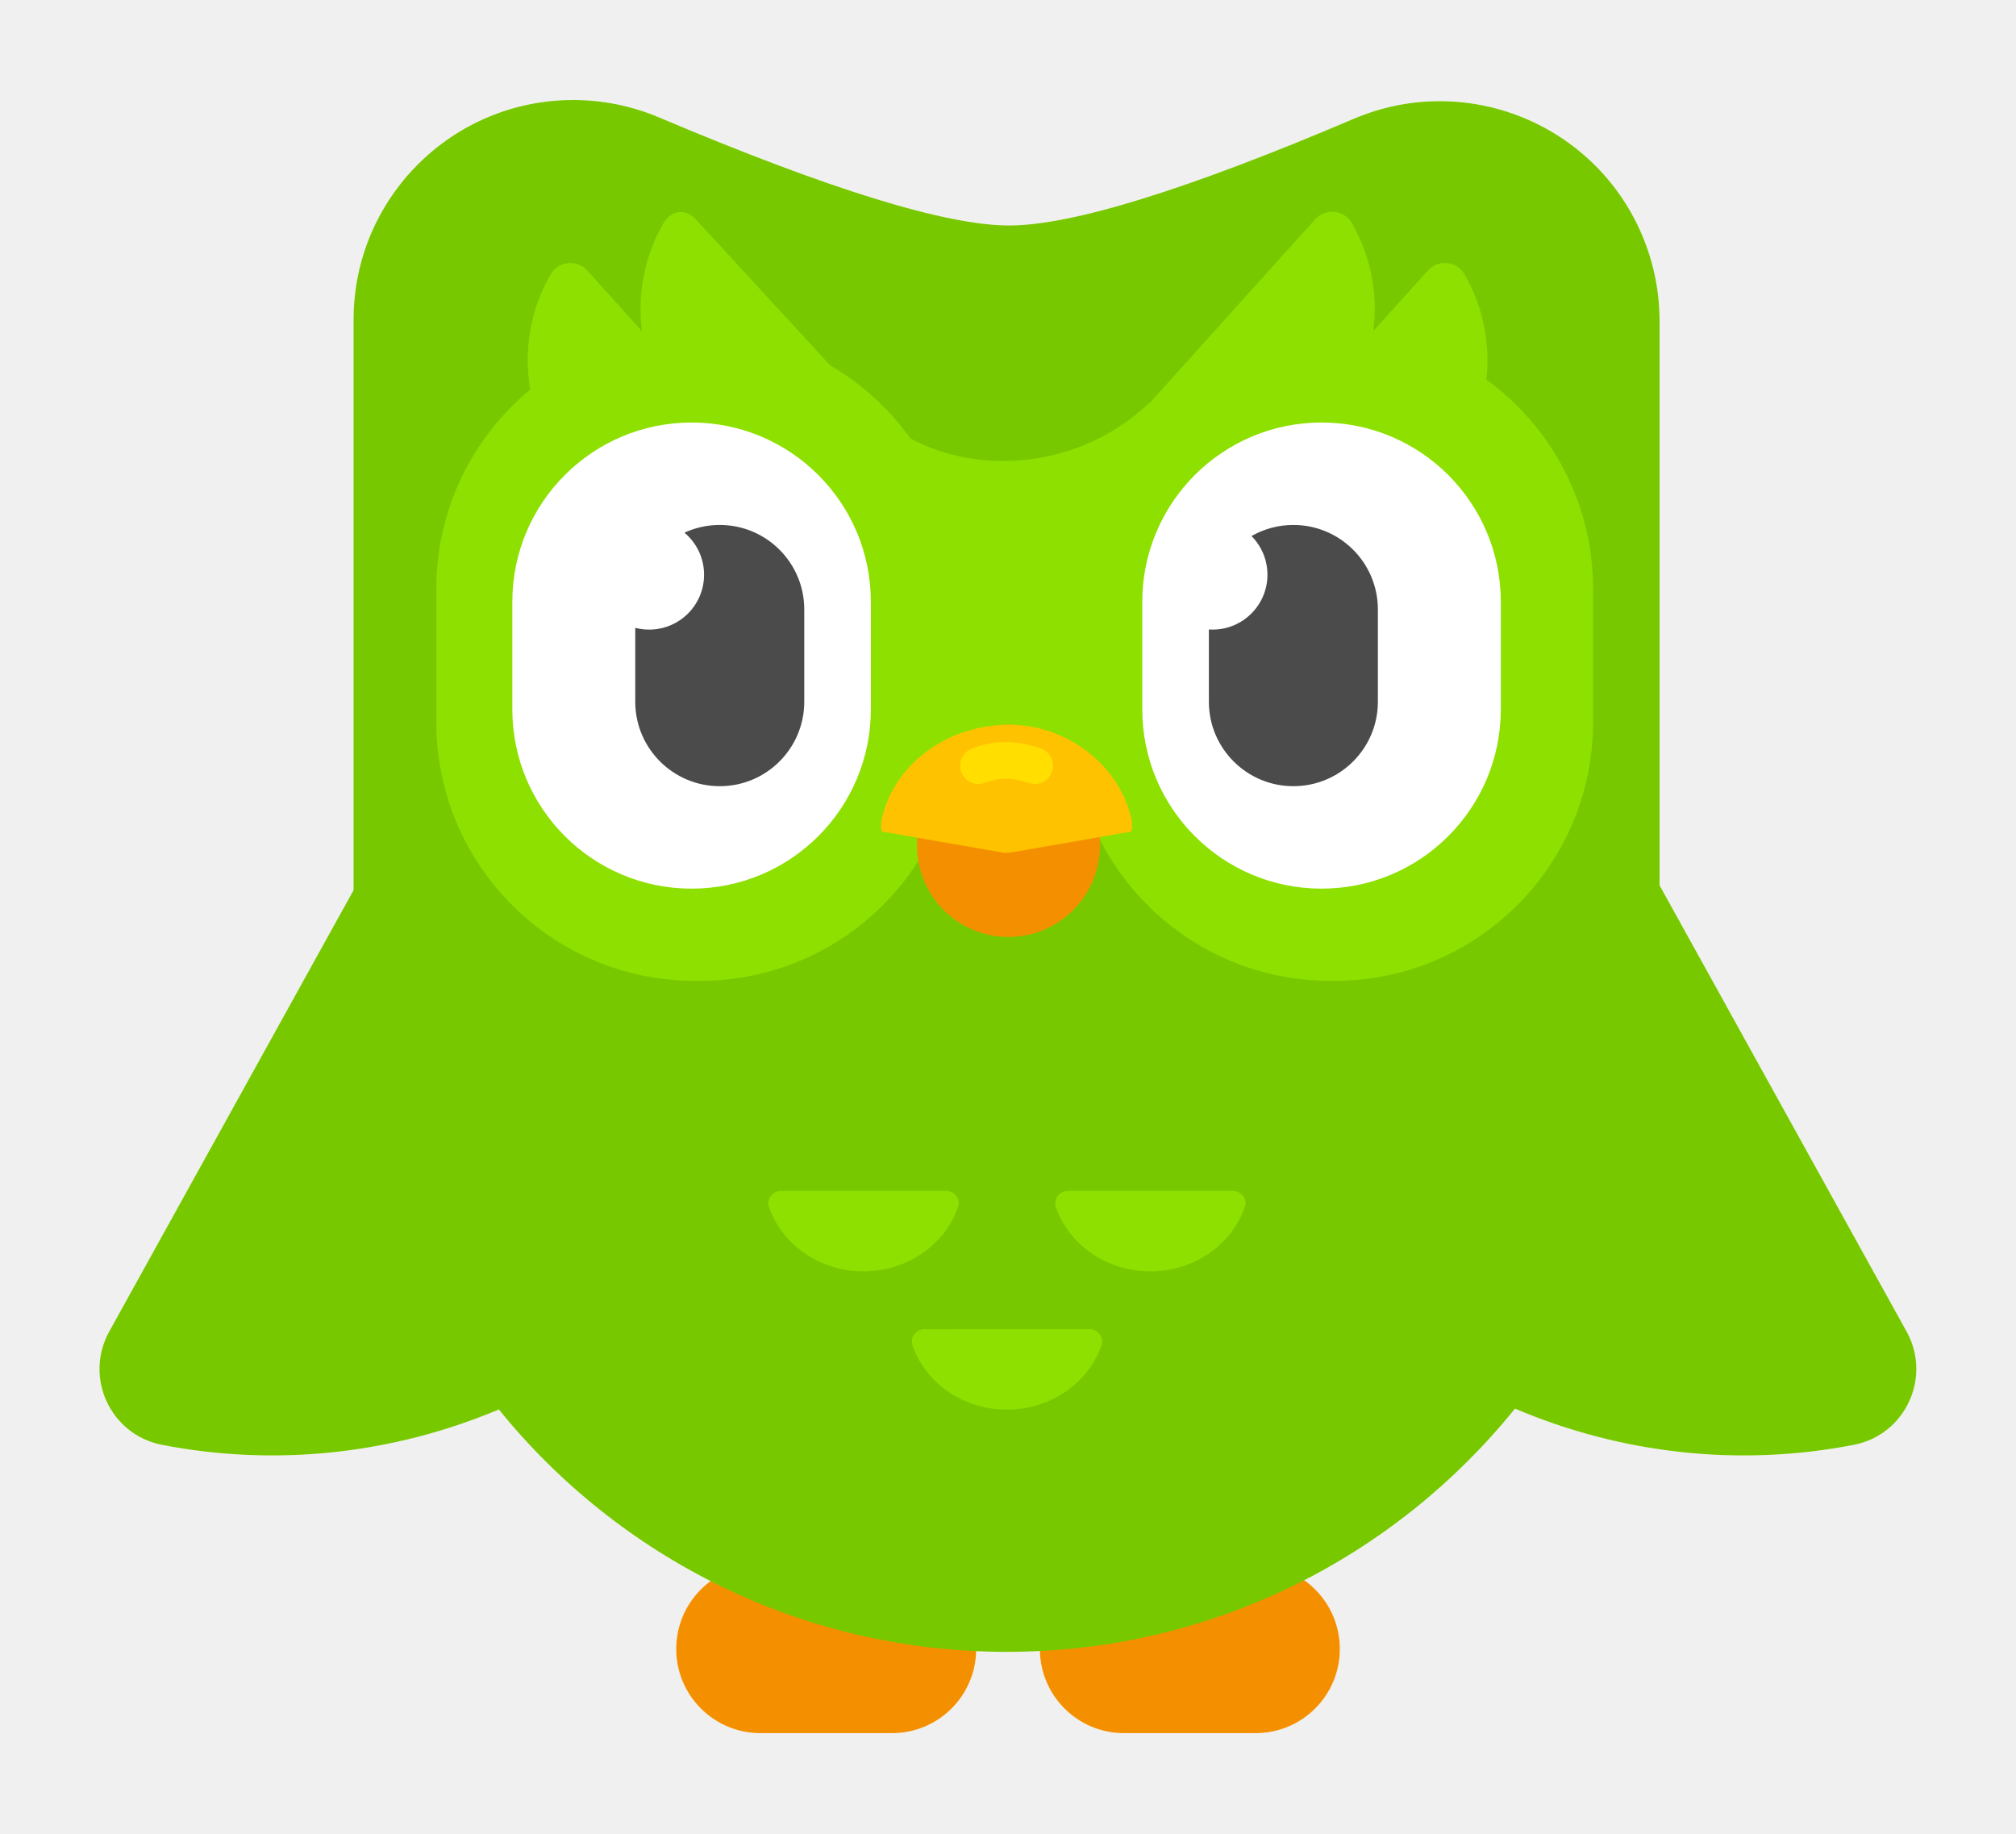
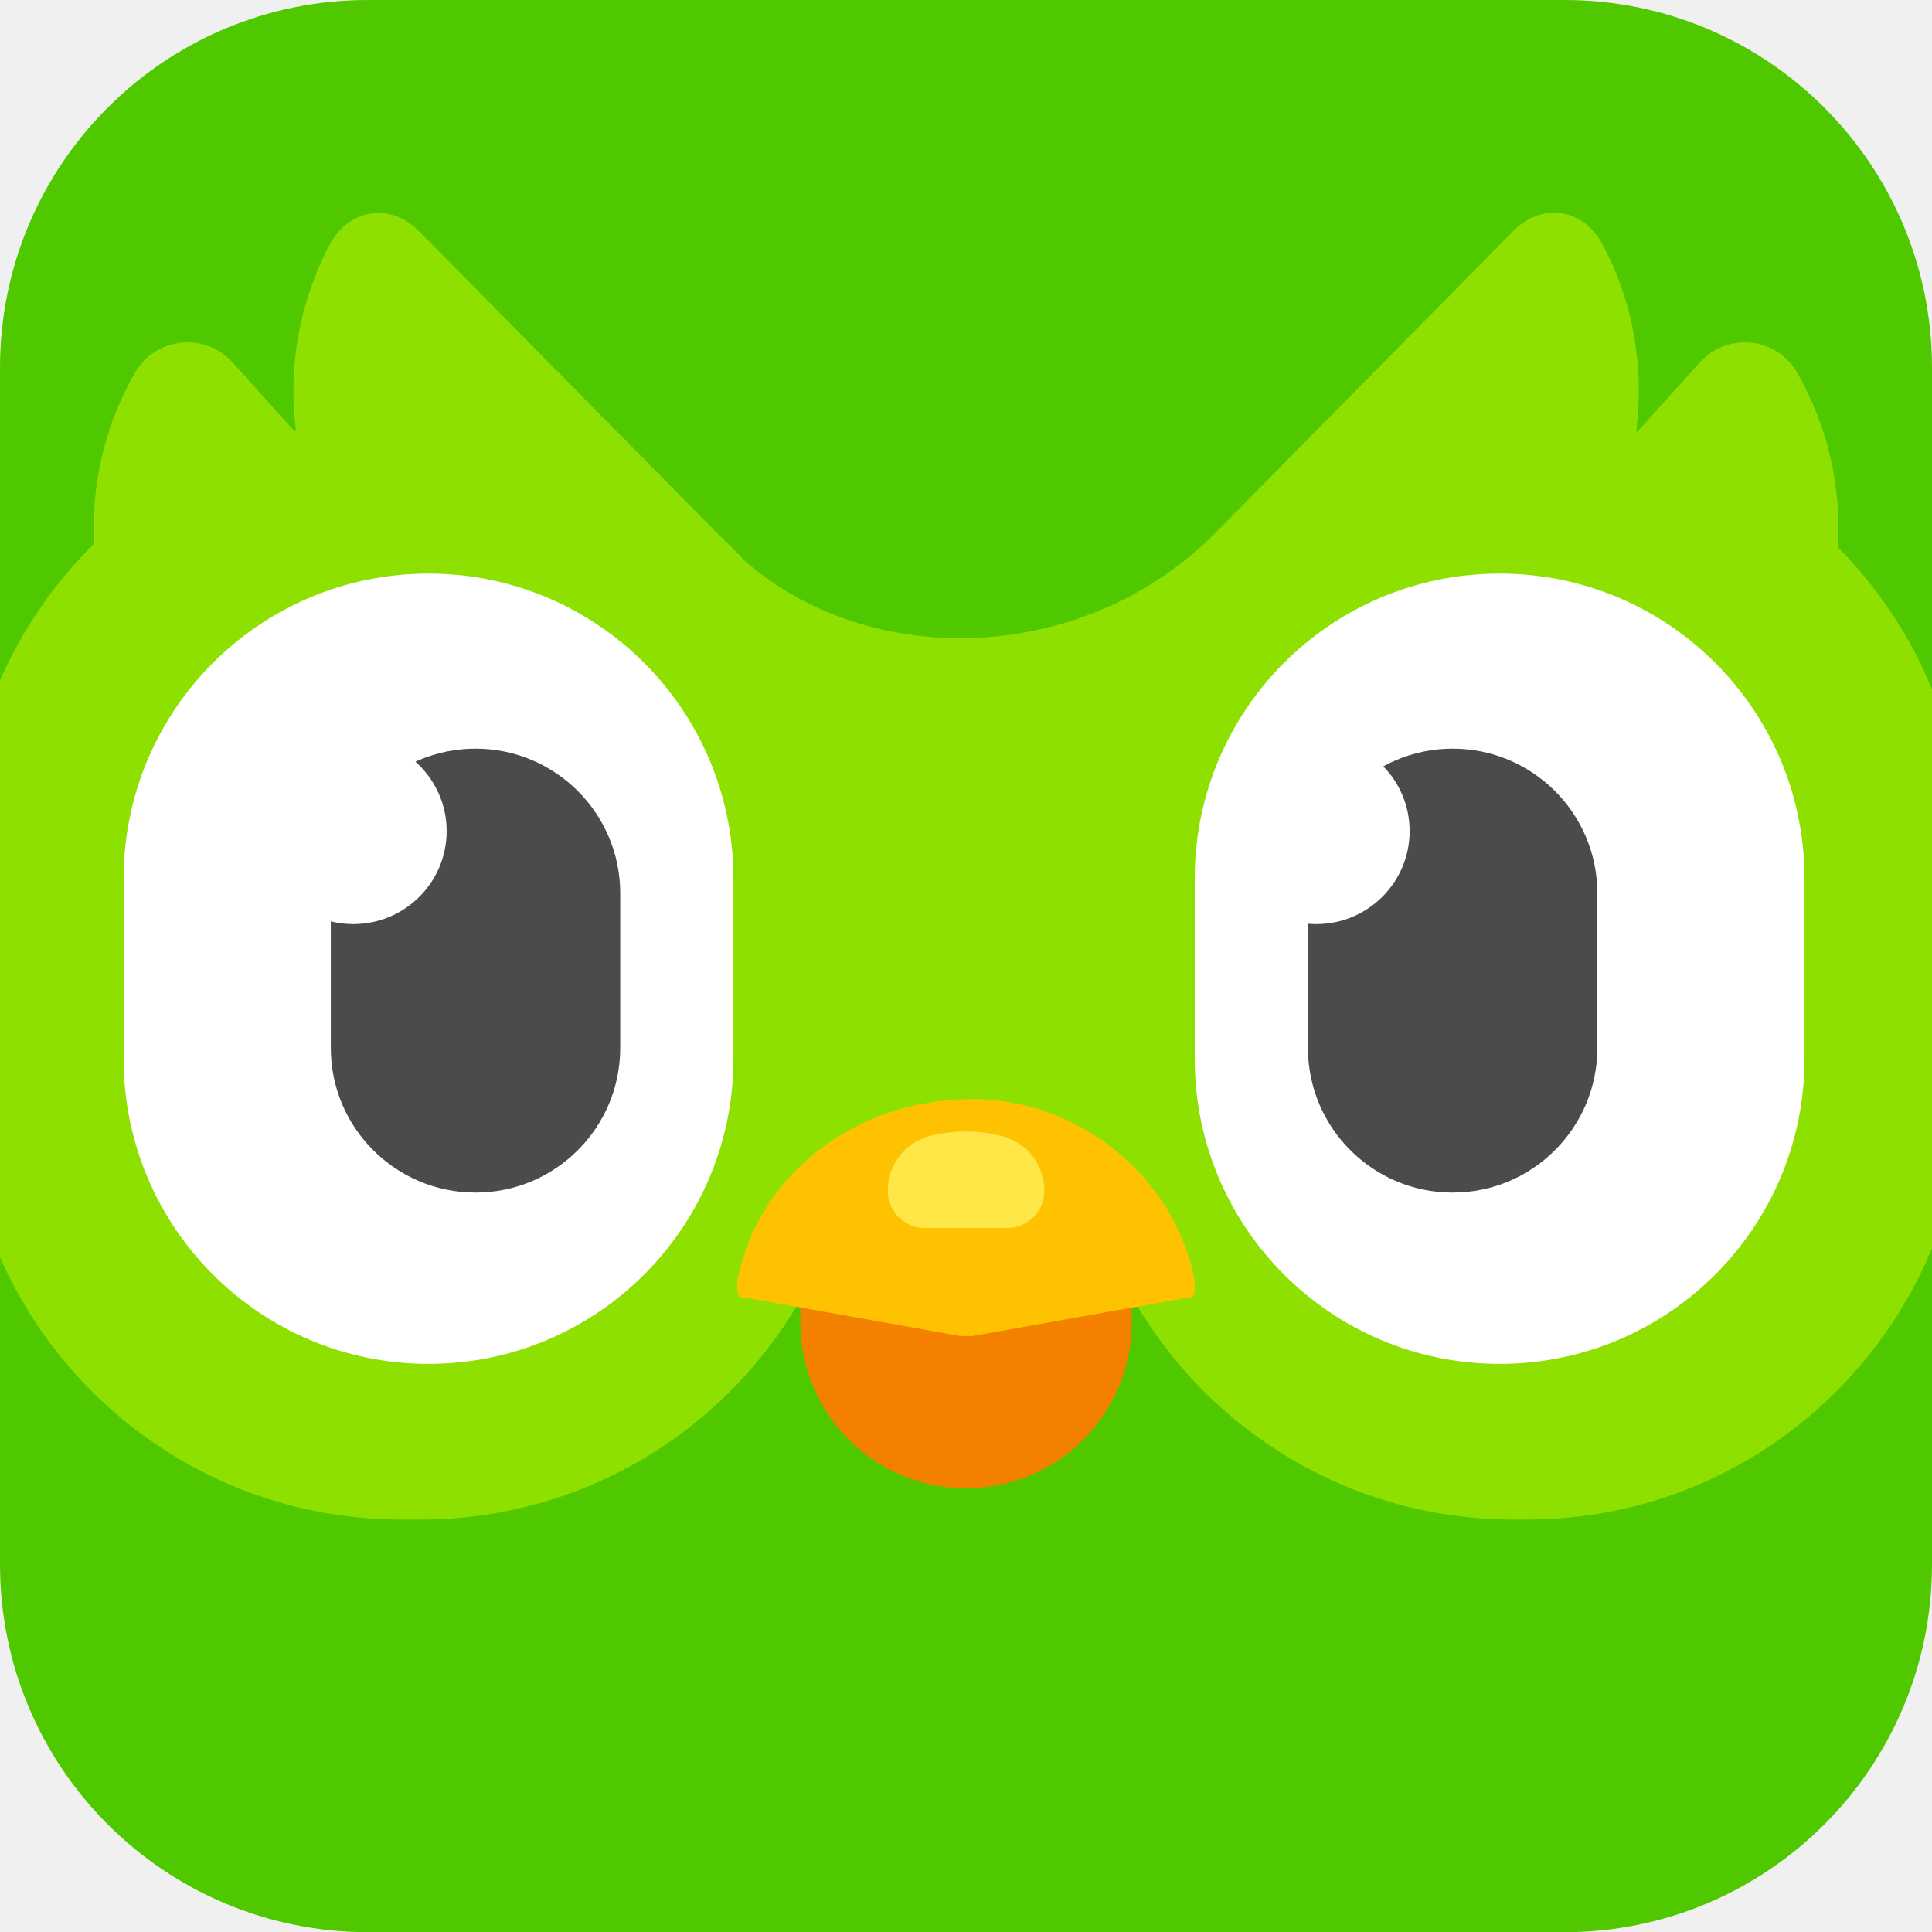
- <svg xmlns="http://www.w3.org/2000/svg" fill-rule="evenodd" stroke-linecap="round" stroke-linejoin="round" stroke-miterlimit="10" clip-rule="evenodd" viewBox="0 0 420 382">
-   <path fill="#fff" d="M185.84 361.025h-27.424c-9.685 0-17.536-7.851-17.536-17.536 0-5.803 2.819-10.948 7.162-14.14a136.603 136.603 0 0 1-44.12-35.746c-21.802 9.176-46.16 12.037-70.19 7.363-10.717-2.085-16.275-14.039-10.976-23.608l50.903-91.935V66.605c0-25.28 20.494-45.774 45.774-45.774a45.769 45.769 0 0 1 17.83 3.615c35.5 15.014 59.824 22.521 72.971 22.521 13.061 0 36.998-7.408 71.811-22.224 23.261-9.9 50.143.932 60.043 24.193a45.761 45.761 0 0 1 3.656 17.925v117.552l51.462 92.945c5.299 9.569-.259 21.523-10.976 23.608-24.183 4.704-48.699 1.776-70.606-7.539a136.625 136.625 0 0 1-43.906 35.74c4.486 3.176 7.415 8.407 7.415 14.322 0 9.685-7.851 17.535-17.536 17.536h-27.424c-9.541 0-17.303-7.62-17.531-17.107a137.73 137.73 0 0 1-13.272.029c-.243 9.474-7.998 17.077-17.53 17.078z" />
-   <path fill="#f49000" d="M185.84 361.025h-27.424c-9.685 0-17.536-7.851-17.536-17.536 0-9.685 7.851-17.536 17.536-17.536h27.424c9.684 0 17.536 7.851 17.536 17.536 0 9.685-7.852 17.536-17.536 17.536zm75.757 0h-27.424c-9.685 0-17.536-7.851-17.536-17.536 0-9.685 7.851-17.536 17.536-17.536h27.424c9.684 0 17.536 7.851 17.536 17.536 0 9.685-7.852 17.536-17.536 17.536z" />
-   <path fill="#78c800" d="M73.659 185.423V66.605c0-25.28 20.494-45.774 45.774-45.774a45.769 45.769 0 0 1 17.83 3.615c35.5 15.014 59.824 22.521 72.971 22.521 13.061 0 36.998-7.408 71.811-22.224 23.261-9.9 50.143.932 60.043 24.193a45.761 45.761 0 0 1 3.656 17.925v117.553l51.462 92.944c5.299 9.569-.259 21.523-10.976 23.608-24.183 4.704-48.699 1.776-70.606-7.539-24.938 30.9-63.122 50.665-105.923 50.665-42.719 0-80.839-19.69-105.779-50.489-21.801 9.176-46.16 12.037-70.19 7.363-10.717-2.085-16.275-14.039-10.976-23.608l50.903-91.935z" />
-   <path fill="#8ee000" d="M192.667 276.883l34.239-.012c1.835-.001 3.136 1.693 2.569 3.345-2.726 7.936-10.649 13.419-19.695 13.422-9.046.003-16.965-5.474-19.684-13.408-.566-1.651.736-3.346 2.571-3.347zm-29.876-28.809l34.239-.012c1.836-.001 3.136 1.693 2.569 3.345-2.726 7.936-10.649 13.419-19.695 13.422-9.046.003-16.965-5.473-19.684-13.408-.566-1.651.736-3.346 2.571-3.347zm59.752 0l34.239-.012c1.836-.001 3.136 1.693 2.569 3.345-2.726 7.936-10.649 13.419-19.695 13.422-9.046.003-16.965-5.473-19.684-13.408-.566-1.651.736-3.346 2.571-3.347zm17.146-164.318l34.308-38.075c2.161-2.397 6.029-1.995 7.64.795 3.992 6.913 5.455 14.821 4.475 22.481l11.359-12.606c2.161-2.397 6.029-1.995 7.64.795 3.895 6.745 5.382 14.437 4.542 21.922 13.478 9.793 22.241 25.681 22.241 43.615v27.755c0 29.755-24.121 53.876-53.877 53.877h-.862c-21.903 0-40.772-13.075-49.192-31.87-4.397-.012-10.575-.006-18.533.018-3.144.01-7.95.029-14.418.057-8.434 18.744-27.273 31.795-49.162 31.795h-1.068c-29.758 0-53.883-24.124-53.883-53.883V122.69c0-16.718 7.614-31.659 19.564-41.542-1.39-8.127-.009-16.631 4.247-24.002 1.611-2.79 5.479-3.192 7.64-.795l11.391 12.642c-.98-7.66.483-15.569 4.475-22.482 1.611-2.789 4.605-3.192 6.766-.794l27.99 30.402a54.173 54.173 0 0 1 16.716 15.232c15.06 7.98 35.262 5.756 48.923-6.673.282-.257.554-.479.815-.669l.263-.253z" />
-   <path fill="#fff" d="M144.081 88.012c20.625 0 37.345 16.72 37.345 37.345v22.407c0 20.625-16.72 37.345-37.345 37.345s-37.345-16.72-37.345-37.345v-22.407c0-20.625 16.72-37.345 37.345-37.345zm131.241 0c20.625 0 37.345 16.72 37.345 37.345v22.407c0 20.625-16.72 37.345-37.345 37.345s-37.345-16.72-37.345-37.345v-22.407c0-20.625 16.72-37.345 37.345-37.345z" />
-   <path fill="#f49000" d="M210.09 150.965c10.527 0 19.061 8.534 19.061 19.061v6.082c0 10.527-8.534 19.061-19.061 19.061s-19.061-8.534-19.061-19.061v-6.082c0-10.527 8.534-19.061 19.061-19.061z" />
-   <path fill="#ffc200" d="M183.56 171.238c2.26-11.676 13.457-20.273 26.675-20.273 12.378 0 23.388 8.8 25.608 20.273v1.067c0 .83-.268 1.143-1.067 1.067l-24.541 4.268a63.25 63.25 0 0 1-1.067 0l-24.541-4.268c-.798.076-1.067-.237-1.067-1.067v-1.067z" />
-   <path fill="none" stroke="#ffde00" stroke-width="7.63" d="M203.833 159.501c3.668-1.467 7.58-1.467 11.737 0" />
-   <path fill="#4b4b4b" d="M142.594 110.957a17.546 17.546 0 0 1 7.355-1.605c9.724 0 17.606 7.882 17.606 17.606v19.206c0 9.723-7.882 17.605-17.606 17.605-9.723 0-17.605-7.882-17.605-17.605v-15.386c.926.242 1.899.371 2.901.371 6.316 0 11.436-5.118 11.436-11.432 0-3.517-1.588-6.663-4.087-8.76zm118.136.705a17.52 17.52 0 0 1 8.723-2.31c9.724 0 17.606 7.882 17.606 17.606v19.206c0 9.723-7.882 17.605-17.606 17.605-9.723 0-17.605-7.882-17.605-17.605v-15.04c.253.016.509.025.767.025 6.316 0 11.436-5.118 11.436-11.432a11.39 11.39 0 0 0-3.321-8.055z" />
+ <svg xmlns="http://www.w3.org/2000/svg" viewBox="0 0 250 250" fill="none">
+   <path fill-rule="evenodd" clip-rule="evenodd" d="M47.583 0h154.858C228.711 0 250 21.29 250 47.583v154.858c0 26.27-21.289 47.583-47.583 47.583H47.583C21.289 250 0 228.711 0 202.417V47.583C0 21.289 21.29 0 47.583 0z" fill="#50C800" />
+   <path fill-rule="evenodd" clip-rule="evenodd" d="M250.008 161.499V89.185a56.656 56.656 0 00-12.182-18.36c.464-7.764-1.27-15.625-5.298-22.632-2.637-4.59-9.009-5.249-12.573-1.294l-8.081 8.96c-.049-.024-.098-.024-.147-.048 1.05-8.18-.342-16.626-4.346-24.17-2.49-4.688-7.885-5.518-11.596-1.71l-38.819 39.332c-.439.415-.903.854-1.342 1.294-.025.024-.074.049-.098.073-16.87 15.283-43.164 15.918-59.229 1.88a55.108 55.108 0 00-3.15-3.174l-38.89-39.38c-3.712-3.808-9.107-2.978-11.597 1.71-3.98 7.519-5.396 15.917-4.37 24.047-.074.024-.147.024-.22.049l-7.984-8.863c-3.564-3.955-9.936-3.296-12.597 1.294-3.955 6.86-5.689 14.551-5.323 22.168a57.148 57.148 0 00-12.182 17.7v74.585c8.765 19.996 28.735 33.985 51.953 33.985h2.49c23.023 0 42.847-13.745 51.709-33.472 8.521-.049 14.697-.073 18.531-.073 8.3-.024 14.77-.024 19.409-.024 8.838 19.775 28.711 33.569 51.757 33.569h1.758c23.658 0 43.921-14.527 52.417-35.132z" fill="#8EE000" />
+   <path fill-rule="evenodd" clip-rule="evenodd" d="M55.453 74.219c21.777 0 39.453 17.65 39.453 39.453v23.364c0 21.777-17.652 39.453-39.453 39.453-21.778 0-39.454-17.651-39.454-39.453v-23.364c0-21.802 17.676-39.453 39.454-39.453zM194.052 74.219c21.777 0 39.453 17.65 39.453 39.453v23.364c0 21.777-17.652 39.453-39.453 39.453-21.778 0-39.454-17.651-39.454-39.453v-23.364c0-21.802 17.652-39.453 39.454-39.453z" fill="#fff" />
+   <path fill-rule="evenodd" clip-rule="evenodd" d="M61.532 96.875c10.327 0 18.725 8.374 18.725 18.726v19.995c0 10.327-8.374 18.725-18.725 18.725-10.327 0-18.726-8.374-18.726-18.725v-19.995c0-10.352 8.399-18.726 18.726-18.726z" fill="#4B4B4B" />
+   <path fill-rule="evenodd" clip-rule="evenodd" d="M125.01 142.266c11.84 0 21.435 9.595 21.435 21.435v7.447c0 11.841-9.595 21.435-21.435 21.435-11.841 0-21.436-9.594-21.436-21.435v-7.447c0-11.84 9.595-21.435 21.436-21.435z" fill="#F48000" />
+   <path d="M95.42 165.752c2.563-13.671 15.234-23.535 30.395-23.535 13.794 0 26.27 10.108 28.784 23.535v1.099c0 .855-.293 1.196-1.074 1.099l-27.685 4.931h-1.636l-27.71-4.956c-.781.098-1.074-.244-1.074-1.098v-1.075z" fill="#FFC200" />
+   <path fill-rule="evenodd" clip-rule="evenodd" d="M120.468 146.953a19.25 19.25 0 014.419-.537c1.587 0 3.199.196 4.786.611a7.285 7.285 0 015.468 7.055 4.83 4.83 0 01-4.834 4.834h-10.595a4.83 4.83 0 01-4.834-4.834c-.025-3.369 2.295-6.323 5.59-7.129z" fill="#FFE747" />
+   <path fill-rule="evenodd" clip-rule="evenodd" d="M187.972 96.875c10.328 0 18.726 8.374 18.726 18.726v19.995c0 10.327-8.374 18.725-18.726 18.725-10.327 0-18.725-8.374-18.725-18.725v-19.995c.024-10.352 8.398-18.726 18.725-18.726z" fill="#4B4B4B" />
+   <path d="M45.711 119.58c6.675 0 12.085-5.389 12.085-12.036 0-6.647-5.41-12.036-12.085-12.036-6.674 0-12.084 5.389-12.084 12.036 0 6.647 5.41 12.036 12.084 12.036zM170.321 119.58c6.674 0 12.085-5.389 12.085-12.036 0-6.647-5.411-12.036-12.085-12.036-6.675 0-12.085 5.389-12.085 12.036 0 6.647 5.41 12.036 12.085 12.036z" fill="#fff" />
</svg>
